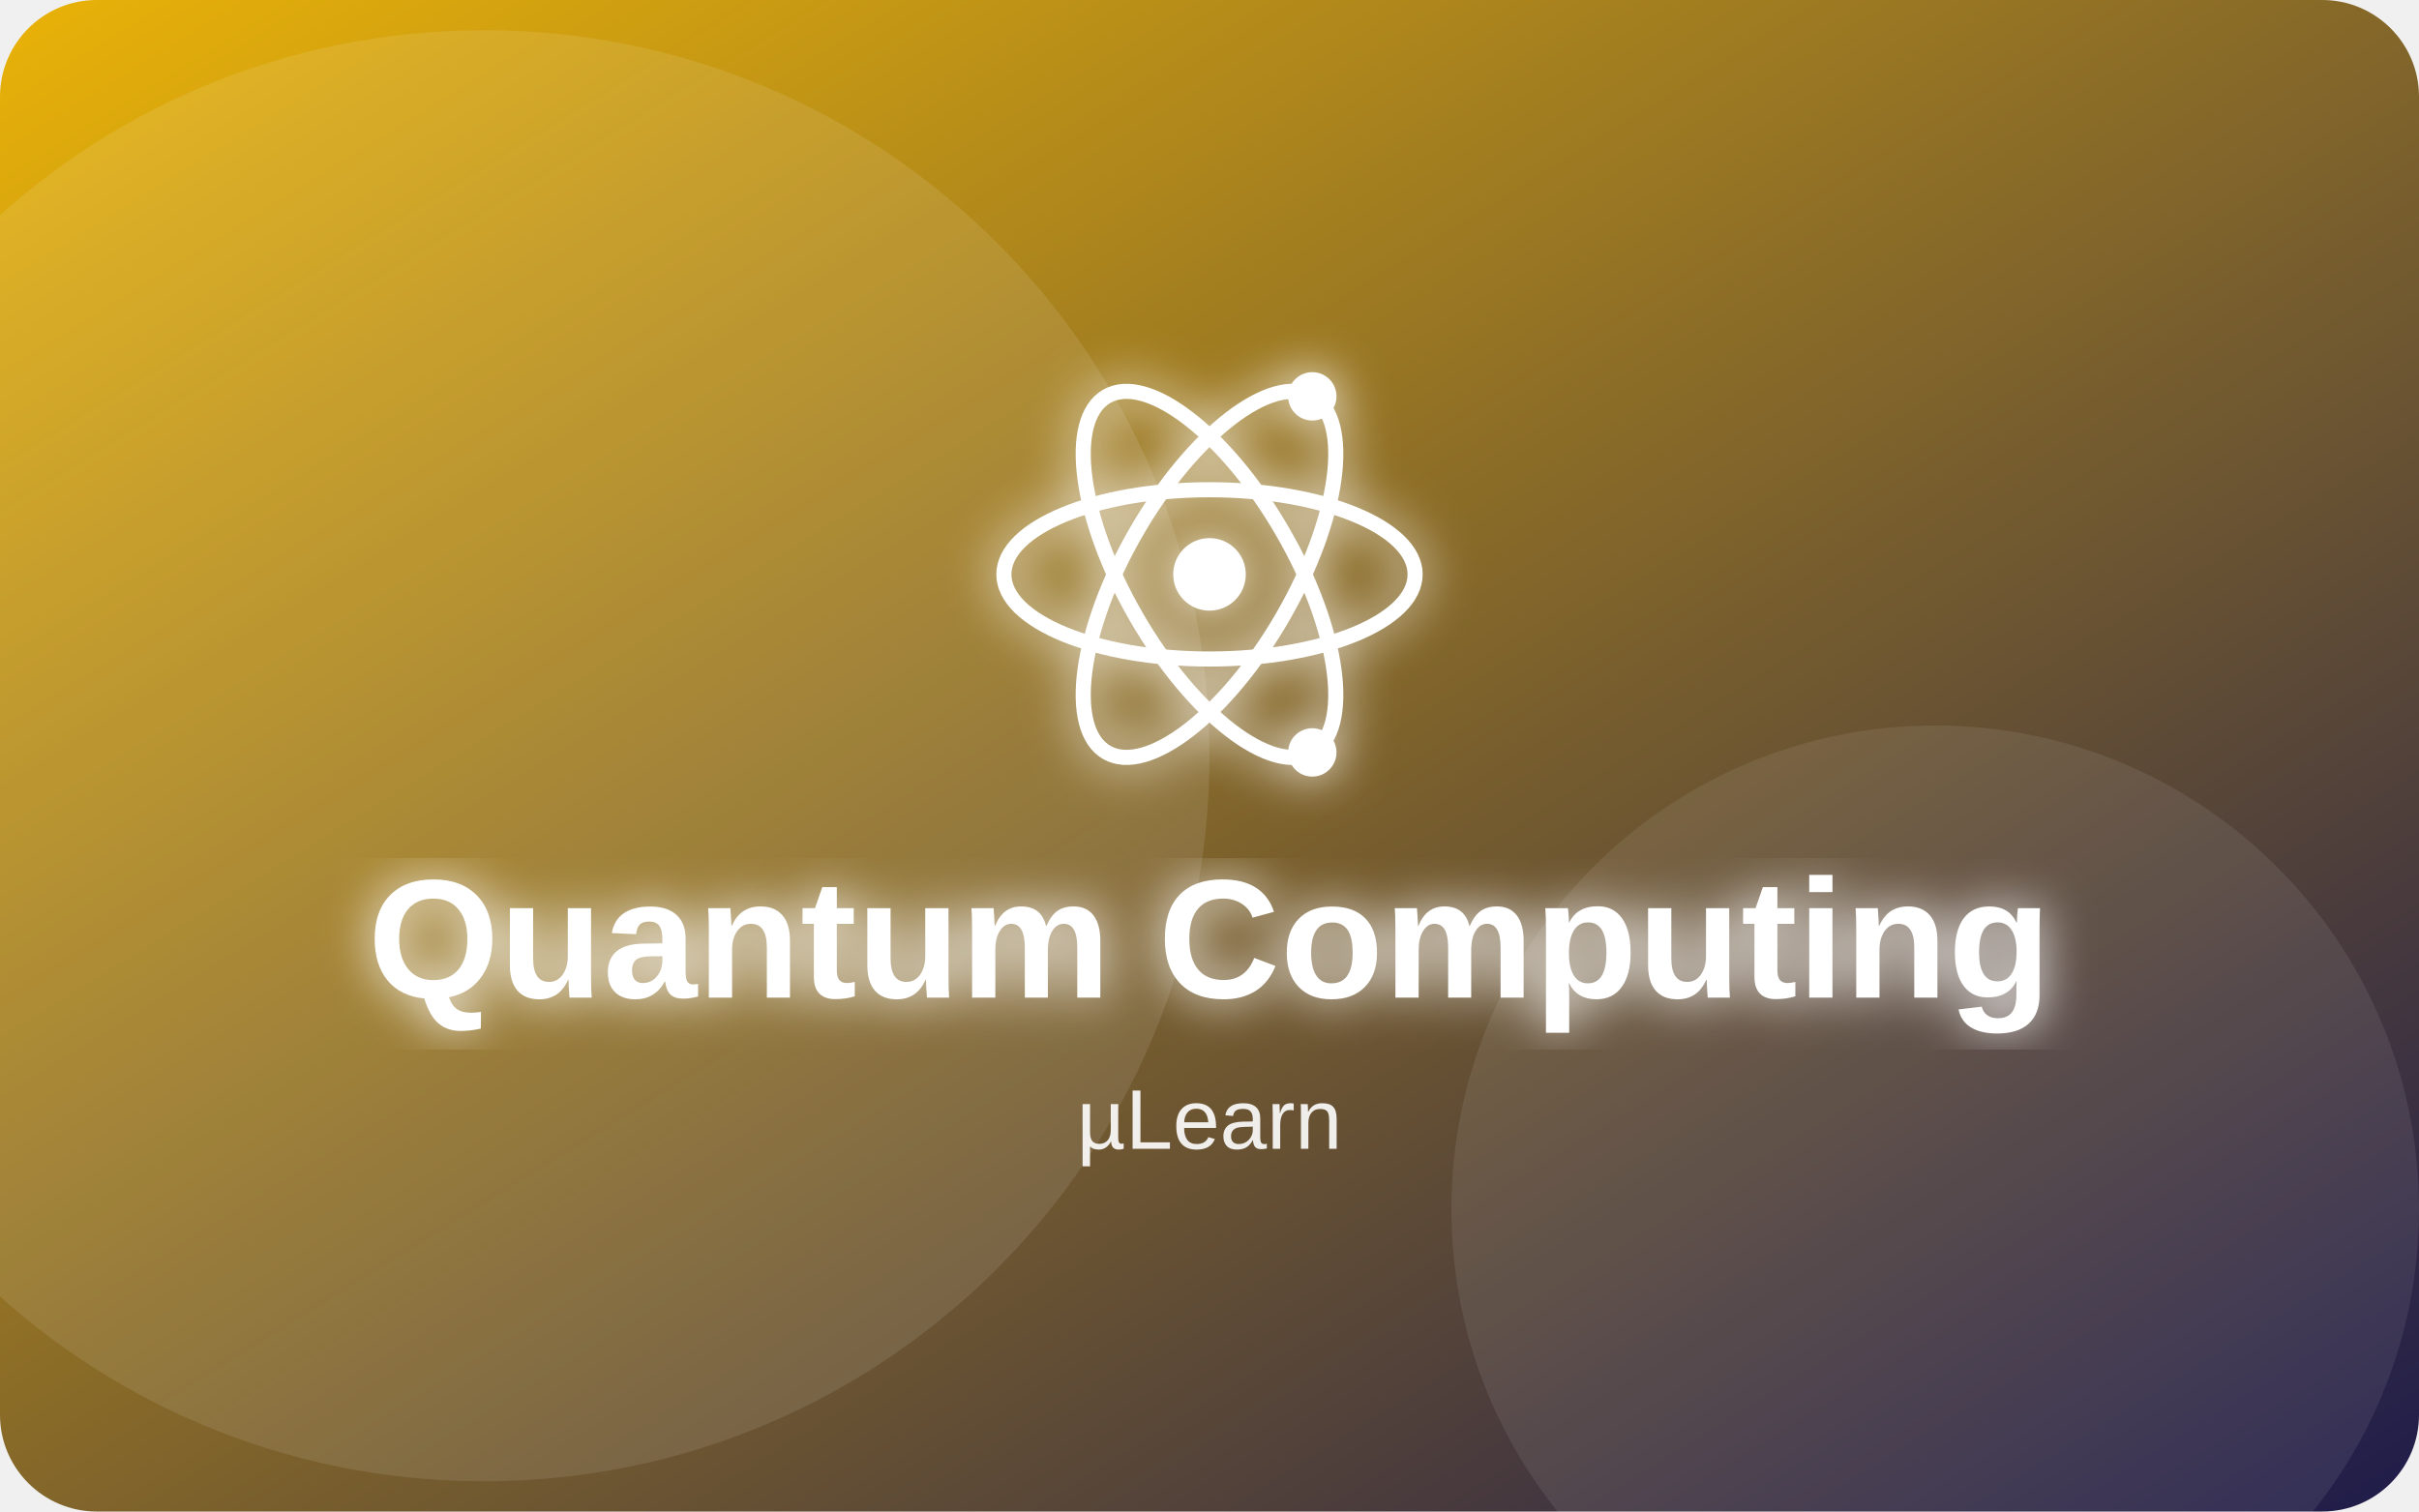
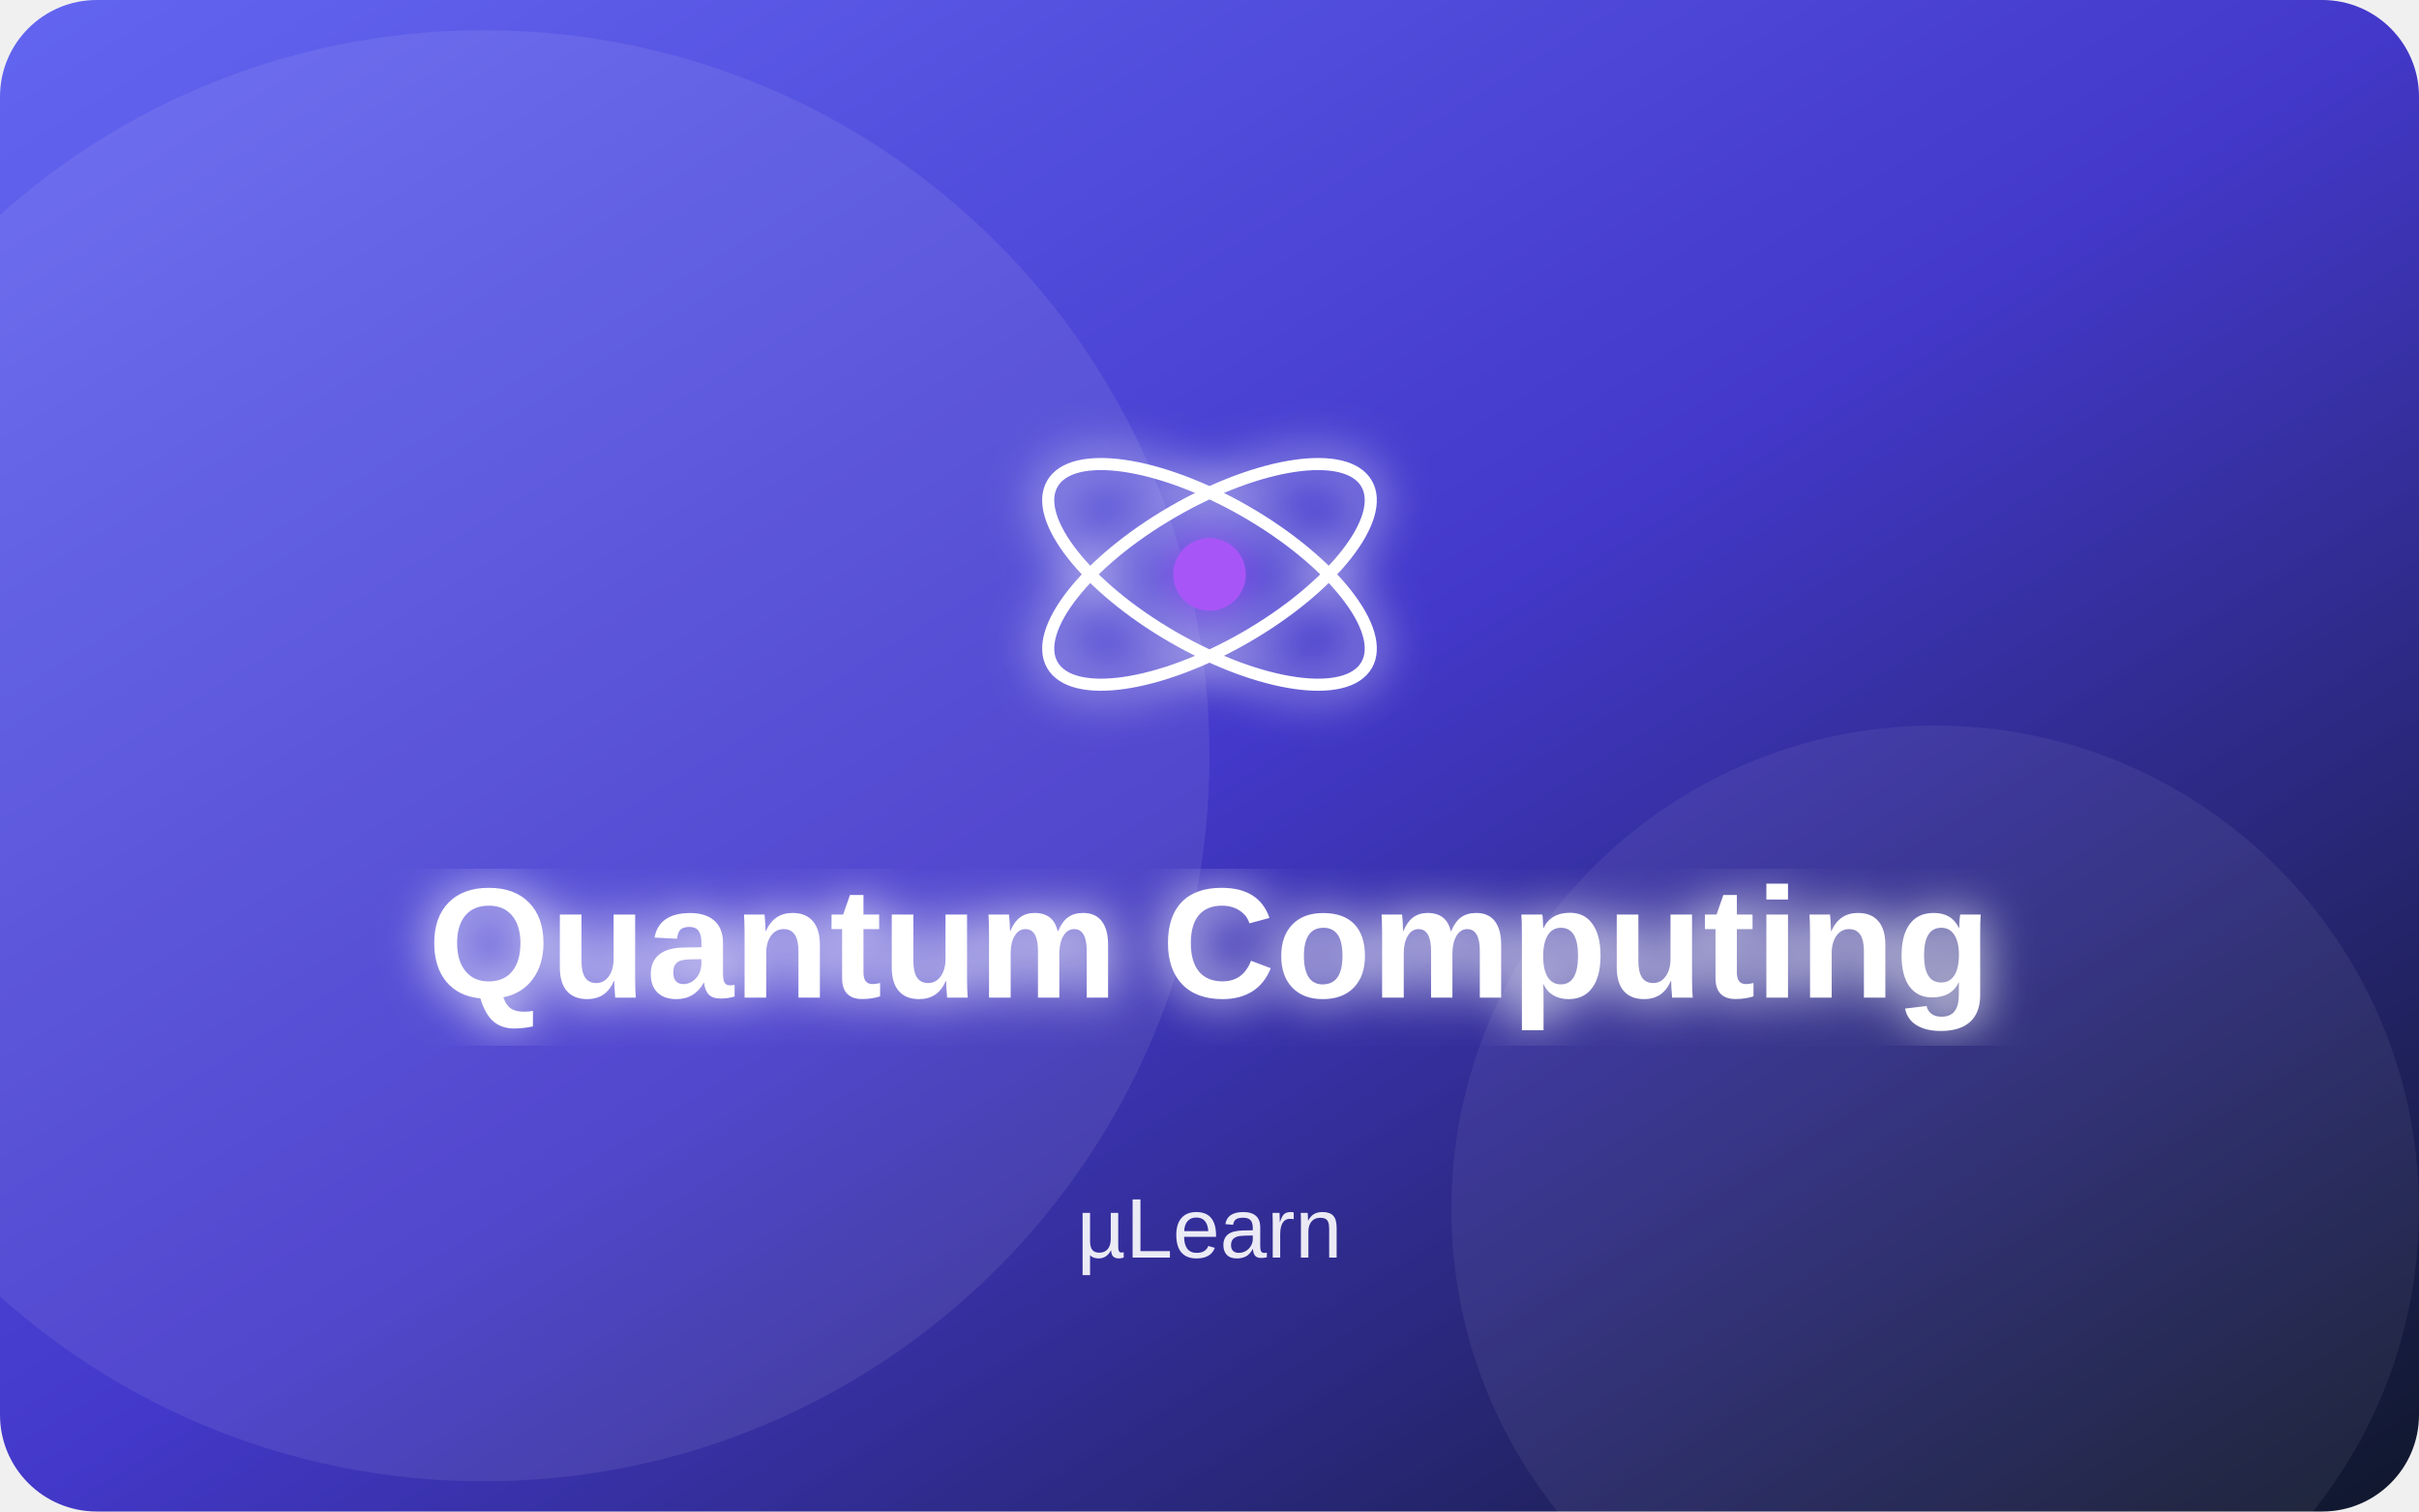
- <svg xmlns="http://www.w3.org/2000/svg" width="400" height="250">
+ <svg xmlns="http://www.w3.org/2000/svg" width="400" height="250" viewBox="0 0 400 250">
  <defs>
    <linearGradient id="quantumGrad" x1="0%" y1="0%" x2="100%" y2="100%">
-       <stop offset="0%" style="stop-color:#eab308;stop-opacity:1" />
-       <stop offset="100%" style="stop-color:#1e1b4b;stop-opacity:1" />
+       <stop offset="0%" style="stop-color:#6366f1;stop-opacity:1" />
+       <stop offset="50%" style="stop-color:#4338ca;stop-opacity:1" />
+       <stop offset="100%" style="stop-color:#0f172a;stop-opacity:1" />
    </linearGradient>
    <filter id="glow">
      <feGaussianBlur stdDeviation="4" result="coloredBlur" />
      <feMerge>
        <feMergeNode in="coloredBlur" />
        <feMergeNode in="SourceGraphic" />
      </feMerge>
    </filter>
  </defs>
  <rect width="400" height="250" fill="url(#quantumGrad)" rx="16" />
-   <circle cx="80" cy="125" r="120" fill="rgba(255,255,255,0.1)" />
-   <circle cx="320" cy="200" r="80" fill="rgba(255,255,255,0.08)" />
+   <circle cx="80" cy="125" r="120" fill="rgba(255,255,255,0.08)" />
+   <circle cx="320" cy="200" r="80" fill="rgba(255,255,255,0.06)" />
  <g transform="translate(200, 95)" filter="url(#glow)">
-     <circle cx="0" cy="0" r="6" fill="white" />
-     <ellipse cx="0" cy="0" rx="34" ry="14" stroke="white" stroke-width="2.5" fill="none" />
-     <ellipse cx="0" cy="0" rx="34" ry="14" stroke="white" stroke-width="2.5" fill="none" transform="rotate(60)" />
-     <ellipse cx="0" cy="0" rx="34" ry="14" stroke="white" stroke-width="2.5" fill="none" transform="rotate(120)" />
-     <circle cx="34" cy="0" r="4" fill="white" transform="rotate(60)" />
-     <circle cx="-34" cy="0" r="4" fill="white" transform="rotate(120)" />
+     <ellipse cx="0" cy="0" rx="30" ry="12" fill="none" stroke="white" stroke-width="2" transform="rotate(30)" />
+     <ellipse cx="0" cy="0" rx="30" ry="12" fill="none" stroke="white" stroke-width="2" transform="rotate(-30)" />
+     <circle cx="0" cy="0" r="6" fill="#a855f7" />
  </g>
-   <text x="200" y="165" font-family="Arial, sans-serif" font-size="28" font-weight="700" fill="white" text-anchor="middle" filter="url(#glow)">Quantum Computing</text>
-   <text x="200" y="190" font-family="Arial, sans-serif" font-size="14" font-weight="500" fill="rgba(255,255,255,0.9)" text-anchor="middle">µLearn</text>
+   <text x="200" y="165" font-family="Arial, sans-serif" font-size="26" font-weight="700" fill="white" text-anchor="middle" filter="url(#glow)">Quantum Computing</text>
+   <text x="200" y="208" font-family="Arial, sans-serif" font-size="14" font-weight="500" fill="rgba(255,255,255,0.9)" text-anchor="middle">µLearn</text>
</svg>
